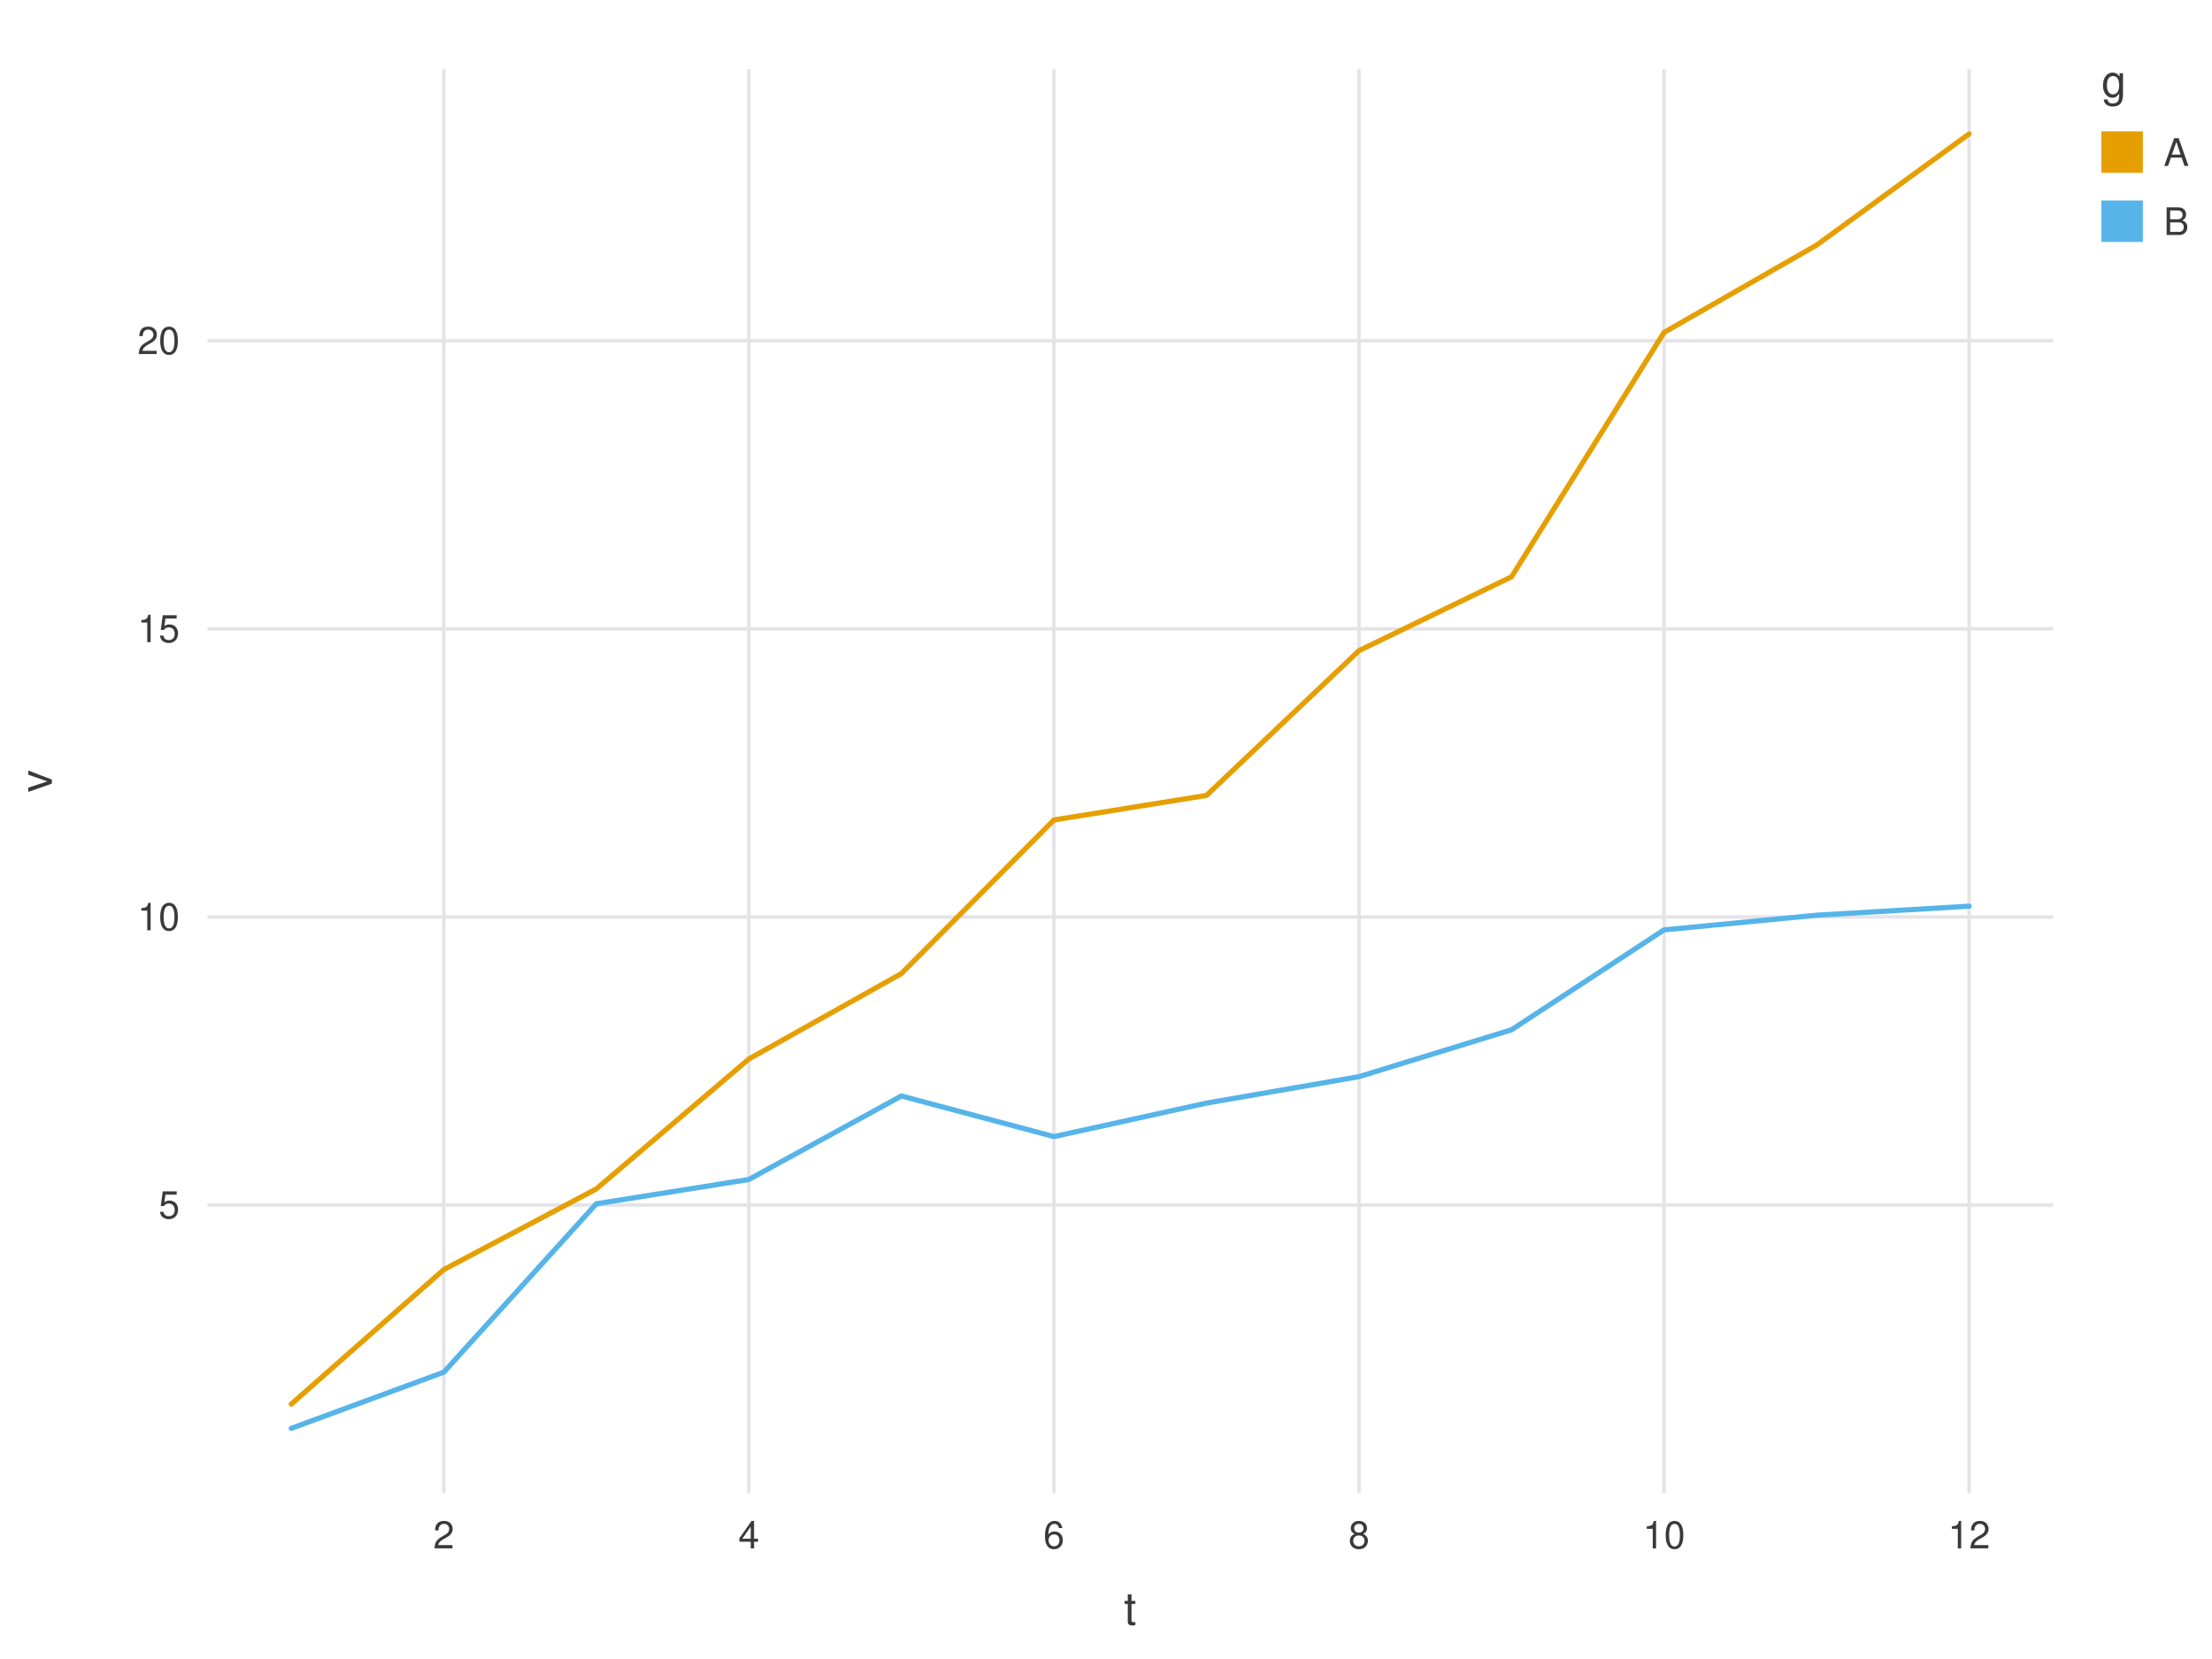
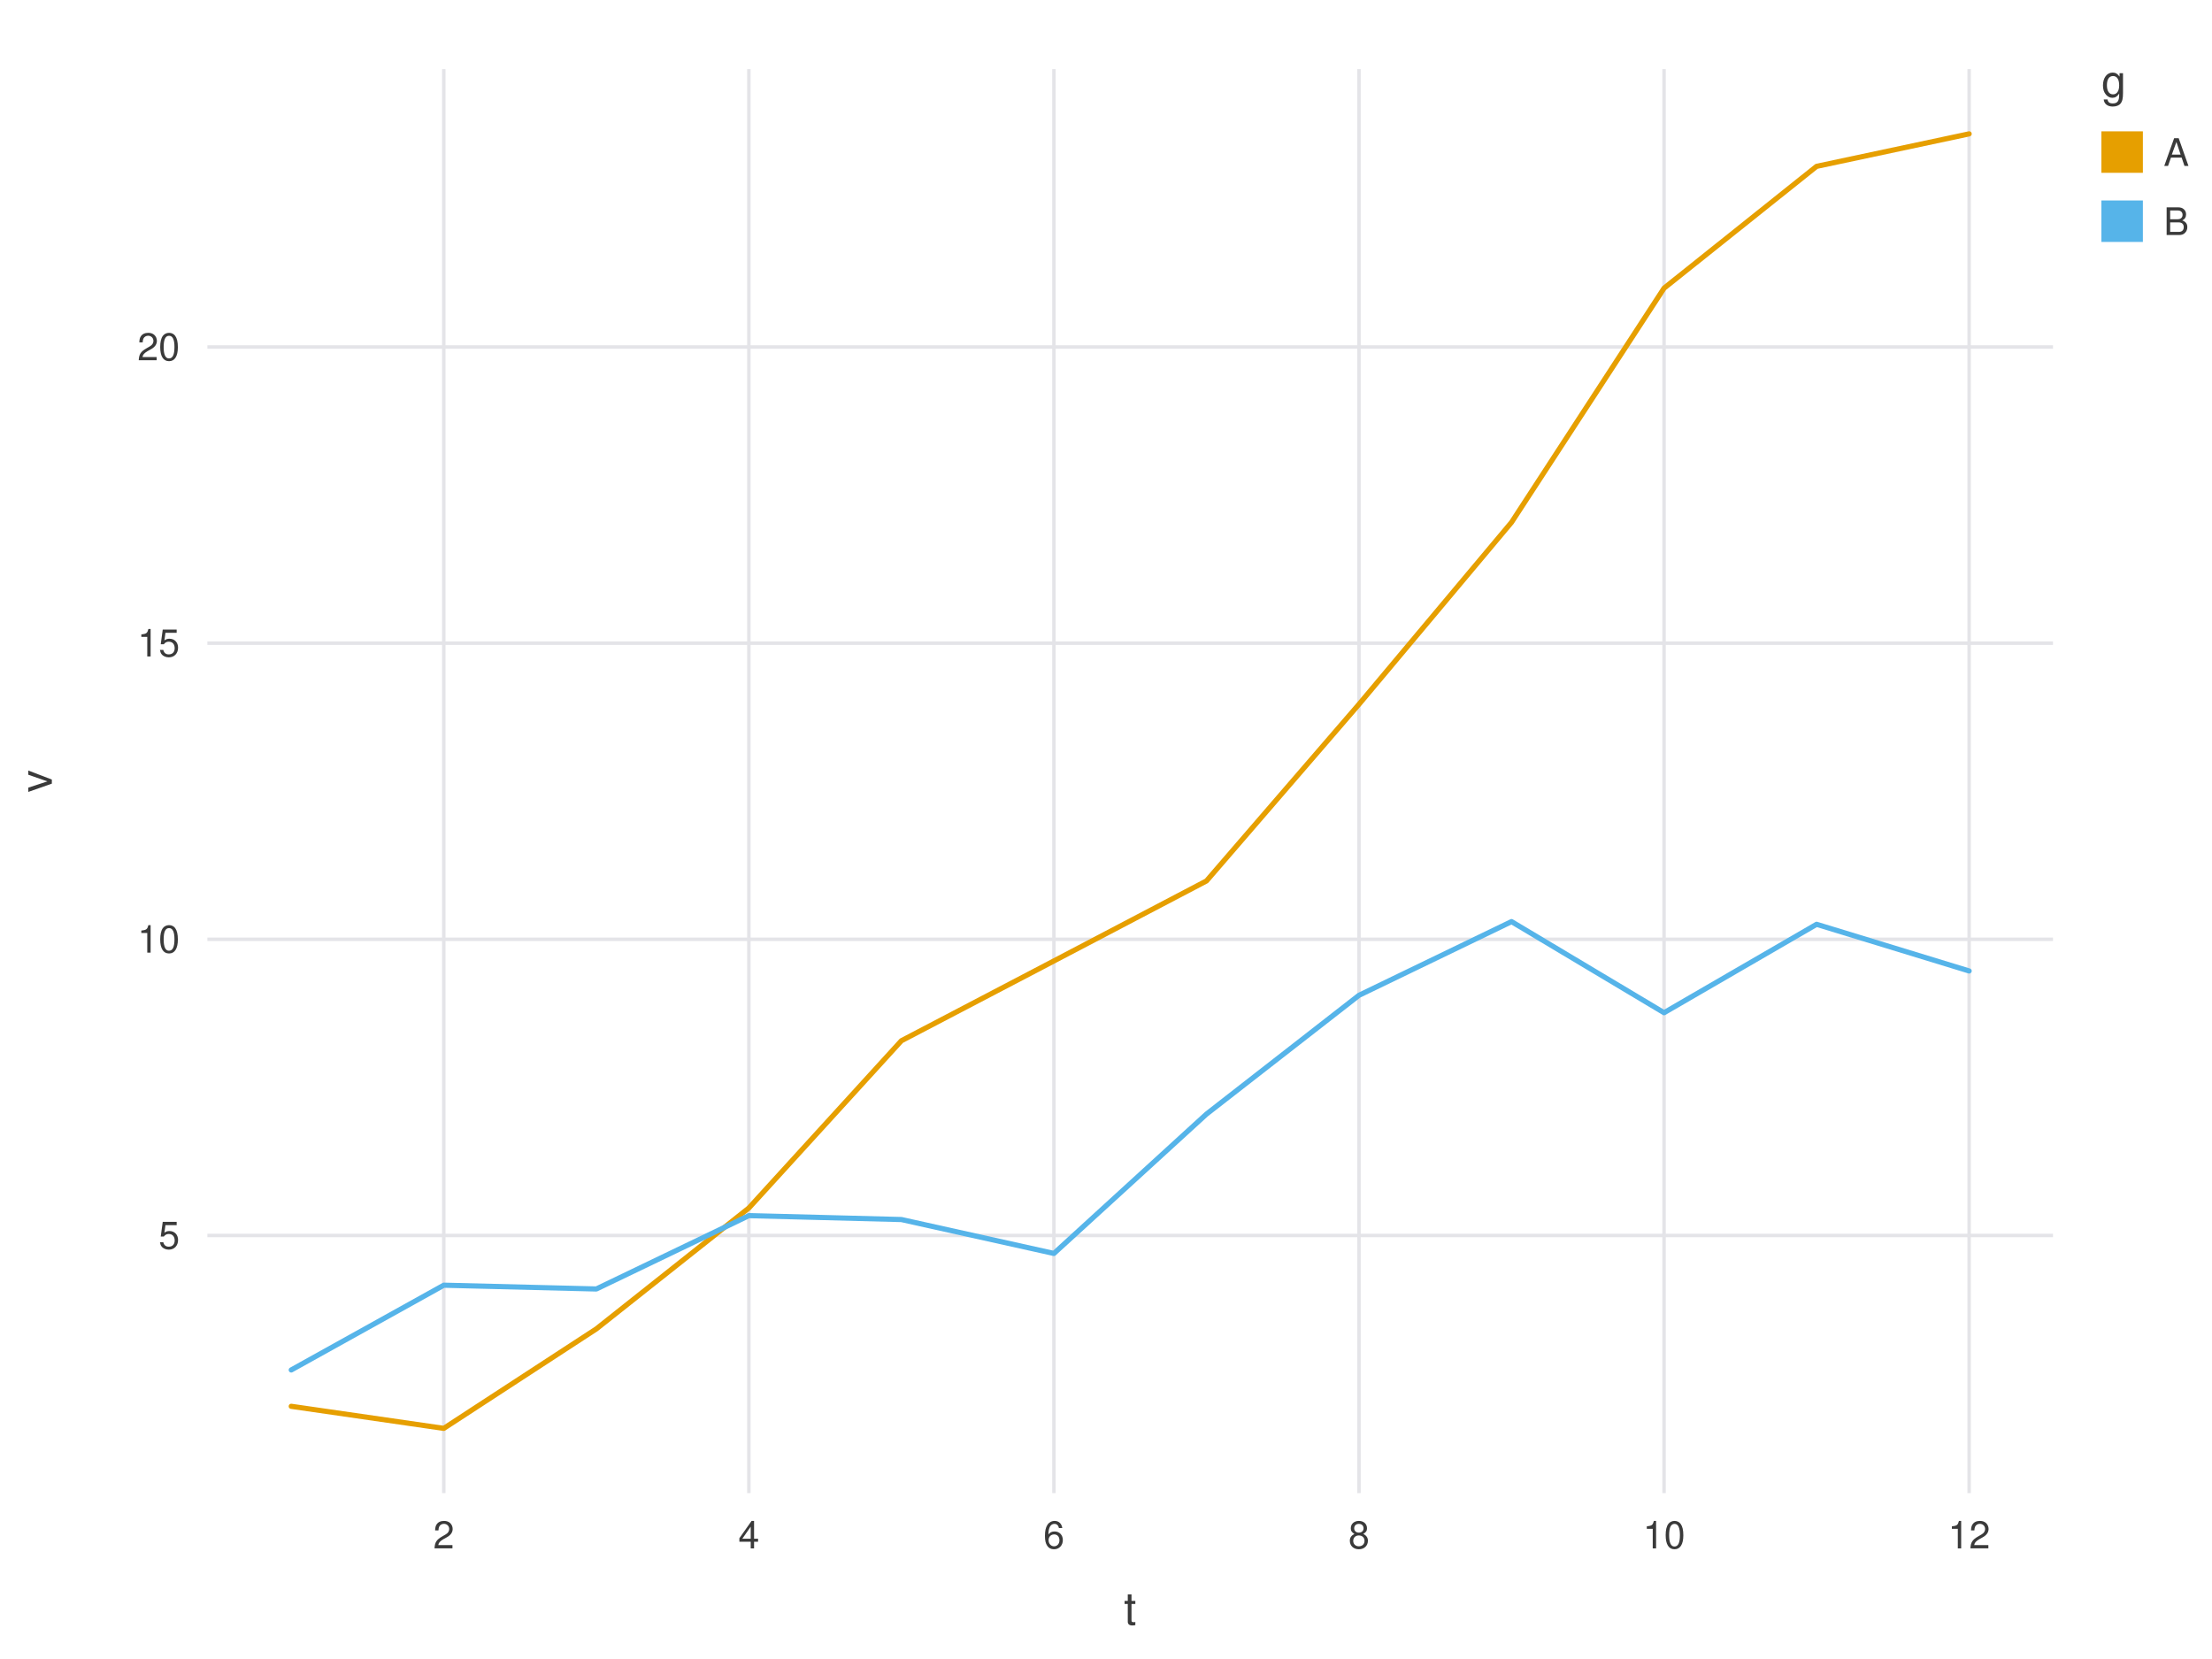
<svg xmlns="http://www.w3.org/2000/svg" width="640" height="480" viewBox="0 0 640 480" font-family="Helvetica, Arial, sans-serif">
  <rect x="0" y="0" width="640" height="480" fill="#FFFFFF" />
  <rect x="60" y="20" width="534" height="412" fill="#FFFFFF" />
  <line x1="128.4" y1="20" x2="128.4" y2="432" stroke="#E4E4E8" stroke-width="1" />
  <line x1="216.67" y1="20" x2="216.67" y2="432" stroke="#E4E4E8" stroke-width="1" />
  <line x1="304.93" y1="20" x2="304.93" y2="432" stroke="#E4E4E8" stroke-width="1" />
  <line x1="393.2" y1="20" x2="393.2" y2="432" stroke="#E4E4E8" stroke-width="1" />
  <line x1="481.46" y1="20" x2="481.46" y2="432" stroke="#E4E4E8" stroke-width="1" />
  <line x1="569.73" y1="20" x2="569.73" y2="432" stroke="#E4E4E8" stroke-width="1" />
-   <line x1="60" y1="348.65" x2="594" y2="348.65" stroke="#E4E4E8" stroke-width="1" />
-   <line x1="60" y1="265.3" x2="594" y2="265.3" stroke="#E4E4E8" stroke-width="1" />
-   <line x1="60" y1="181.95" x2="594" y2="181.95" stroke="#E4E4E8" stroke-width="1" />
-   <line x1="60" y1="98.6" x2="594" y2="98.6" stroke="#E4E4E8" stroke-width="1" />
+   <line x1="60" y1="357.46" x2="594" y2="357.46" stroke="#E4E4E8" stroke-width="1" />
+   <line x1="60" y1="271.77" x2="594" y2="271.77" stroke="#E4E4E8" stroke-width="1" />
+   <line x1="60" y1="186.09" x2="594" y2="186.09" stroke="#E4E4E8" stroke-width="1" />
+   <line x1="60" y1="100.4" x2="594" y2="100.4" stroke="#E4E4E8" stroke-width="1" />
  <clipPath id="panel1">
    <rect x="60" y="20" width="534" height="412" />
  </clipPath>
  <g clip-path="url(#panel1)">
-     <polyline points="84.27,406.26 128.4,367.33 172.54,343.98 216.67,306.4 260.8,281.68 304.93,237.24 349.07,230.14 393.2,188.25 437.33,166.89 481.46,96.18 525.6,70.92 569.73,38.73" fill="none" stroke="#E69F00" stroke-width="1.5" stroke-opacity="1" stroke-linejoin="round" stroke-linecap="round" />
-     <polyline points="84.27,413.27 128.4,397.02 172.54,348.29 216.67,341.26 260.8,317.1 304.93,328.85 349.07,319.16 393.2,311.51 437.33,297.95 481.46,269.04 525.6,264.8 569.73,262.19" fill="none" stroke="#56B4E9" stroke-width="1.5" stroke-opacity="1" stroke-linejoin="round" stroke-linecap="round" />
+     <polyline points="84.27,406.89 128.4,413.27 172.54,384.49 216.67,349.51 260.8,301.12 304.93,278.03 349.07,254.88 393.2,203.76 437.33,151.13 481.46,83.38 525.6,48.13 569.73,38.73" fill="none" stroke="#E69F00" stroke-width="1.5" stroke-opacity="1" stroke-linejoin="round" stroke-linecap="round" />
+     <polyline points="84.27,396.37 128.4,371.85 172.54,372.94 216.67,351.72 260.8,352.85 304.93,362.66 349.07,322.34 393.2,287.97 437.33,266.65 481.46,293.01 525.6,267.43 569.73,280.93" fill="none" stroke="#56B4E9" stroke-width="1.5" stroke-opacity="1" stroke-linejoin="round" stroke-linecap="round" />
  </g>
  <text x="128.4" y="448" text-anchor="middle" font-size="11" fill="#3A3A3A">2</text>
  <text x="216.67" y="448" text-anchor="middle" font-size="11" fill="#3A3A3A">4</text>
  <text x="304.93" y="448" text-anchor="middle" font-size="11" fill="#3A3A3A">6</text>
  <text x="393.2" y="448" text-anchor="middle" font-size="11" fill="#3A3A3A">8</text>
  <text x="481.46" y="448" text-anchor="middle" font-size="11" fill="#3A3A3A">10</text>
  <text x="569.73" y="448" text-anchor="middle" font-size="11" fill="#3A3A3A">12</text>
-   <text x="52" y="352.5" text-anchor="end" font-size="11" fill="#3A3A3A">5</text>
-   <text x="52" y="269.15" text-anchor="end" font-size="11" fill="#3A3A3A">10</text>
-   <text x="52" y="185.8" text-anchor="end" font-size="11" fill="#3A3A3A">15</text>
-   <text x="52" y="102.45" text-anchor="end" font-size="11" fill="#3A3A3A">20</text>
+   <text x="52" y="361.31" text-anchor="end" font-size="11" fill="#3A3A3A">5</text>
+   <text x="52" y="275.62" text-anchor="end" font-size="11" fill="#3A3A3A">10</text>
+   <text x="52" y="189.94" text-anchor="end" font-size="11" fill="#3A3A3A">15</text>
+   <text x="52" y="104.25" text-anchor="end" font-size="11" fill="#3A3A3A">20</text>
  <text x="327" y="470" text-anchor="middle" font-size="13" fill="#3A3A3A">t</text>
  <text x="15" y="226" transform="rotate(-90 15 226)" text-anchor="middle" font-size="13" fill="#3A3A3A">v</text>
  <text x="608" y="28" text-anchor="start" font-size="13" fill="#3A3A3A">g</text>
  <rect x="608" y="38" width="12" height="12" fill="#E69F00" />
  <text x="626" y="48" text-anchor="start" font-size="11" fill="#3A3A3A">A</text>
  <rect x="608" y="58" width="12" height="12" fill="#56B4E9" />
  <text x="626" y="68" text-anchor="start" font-size="11" fill="#3A3A3A">B</text>
</svg>
